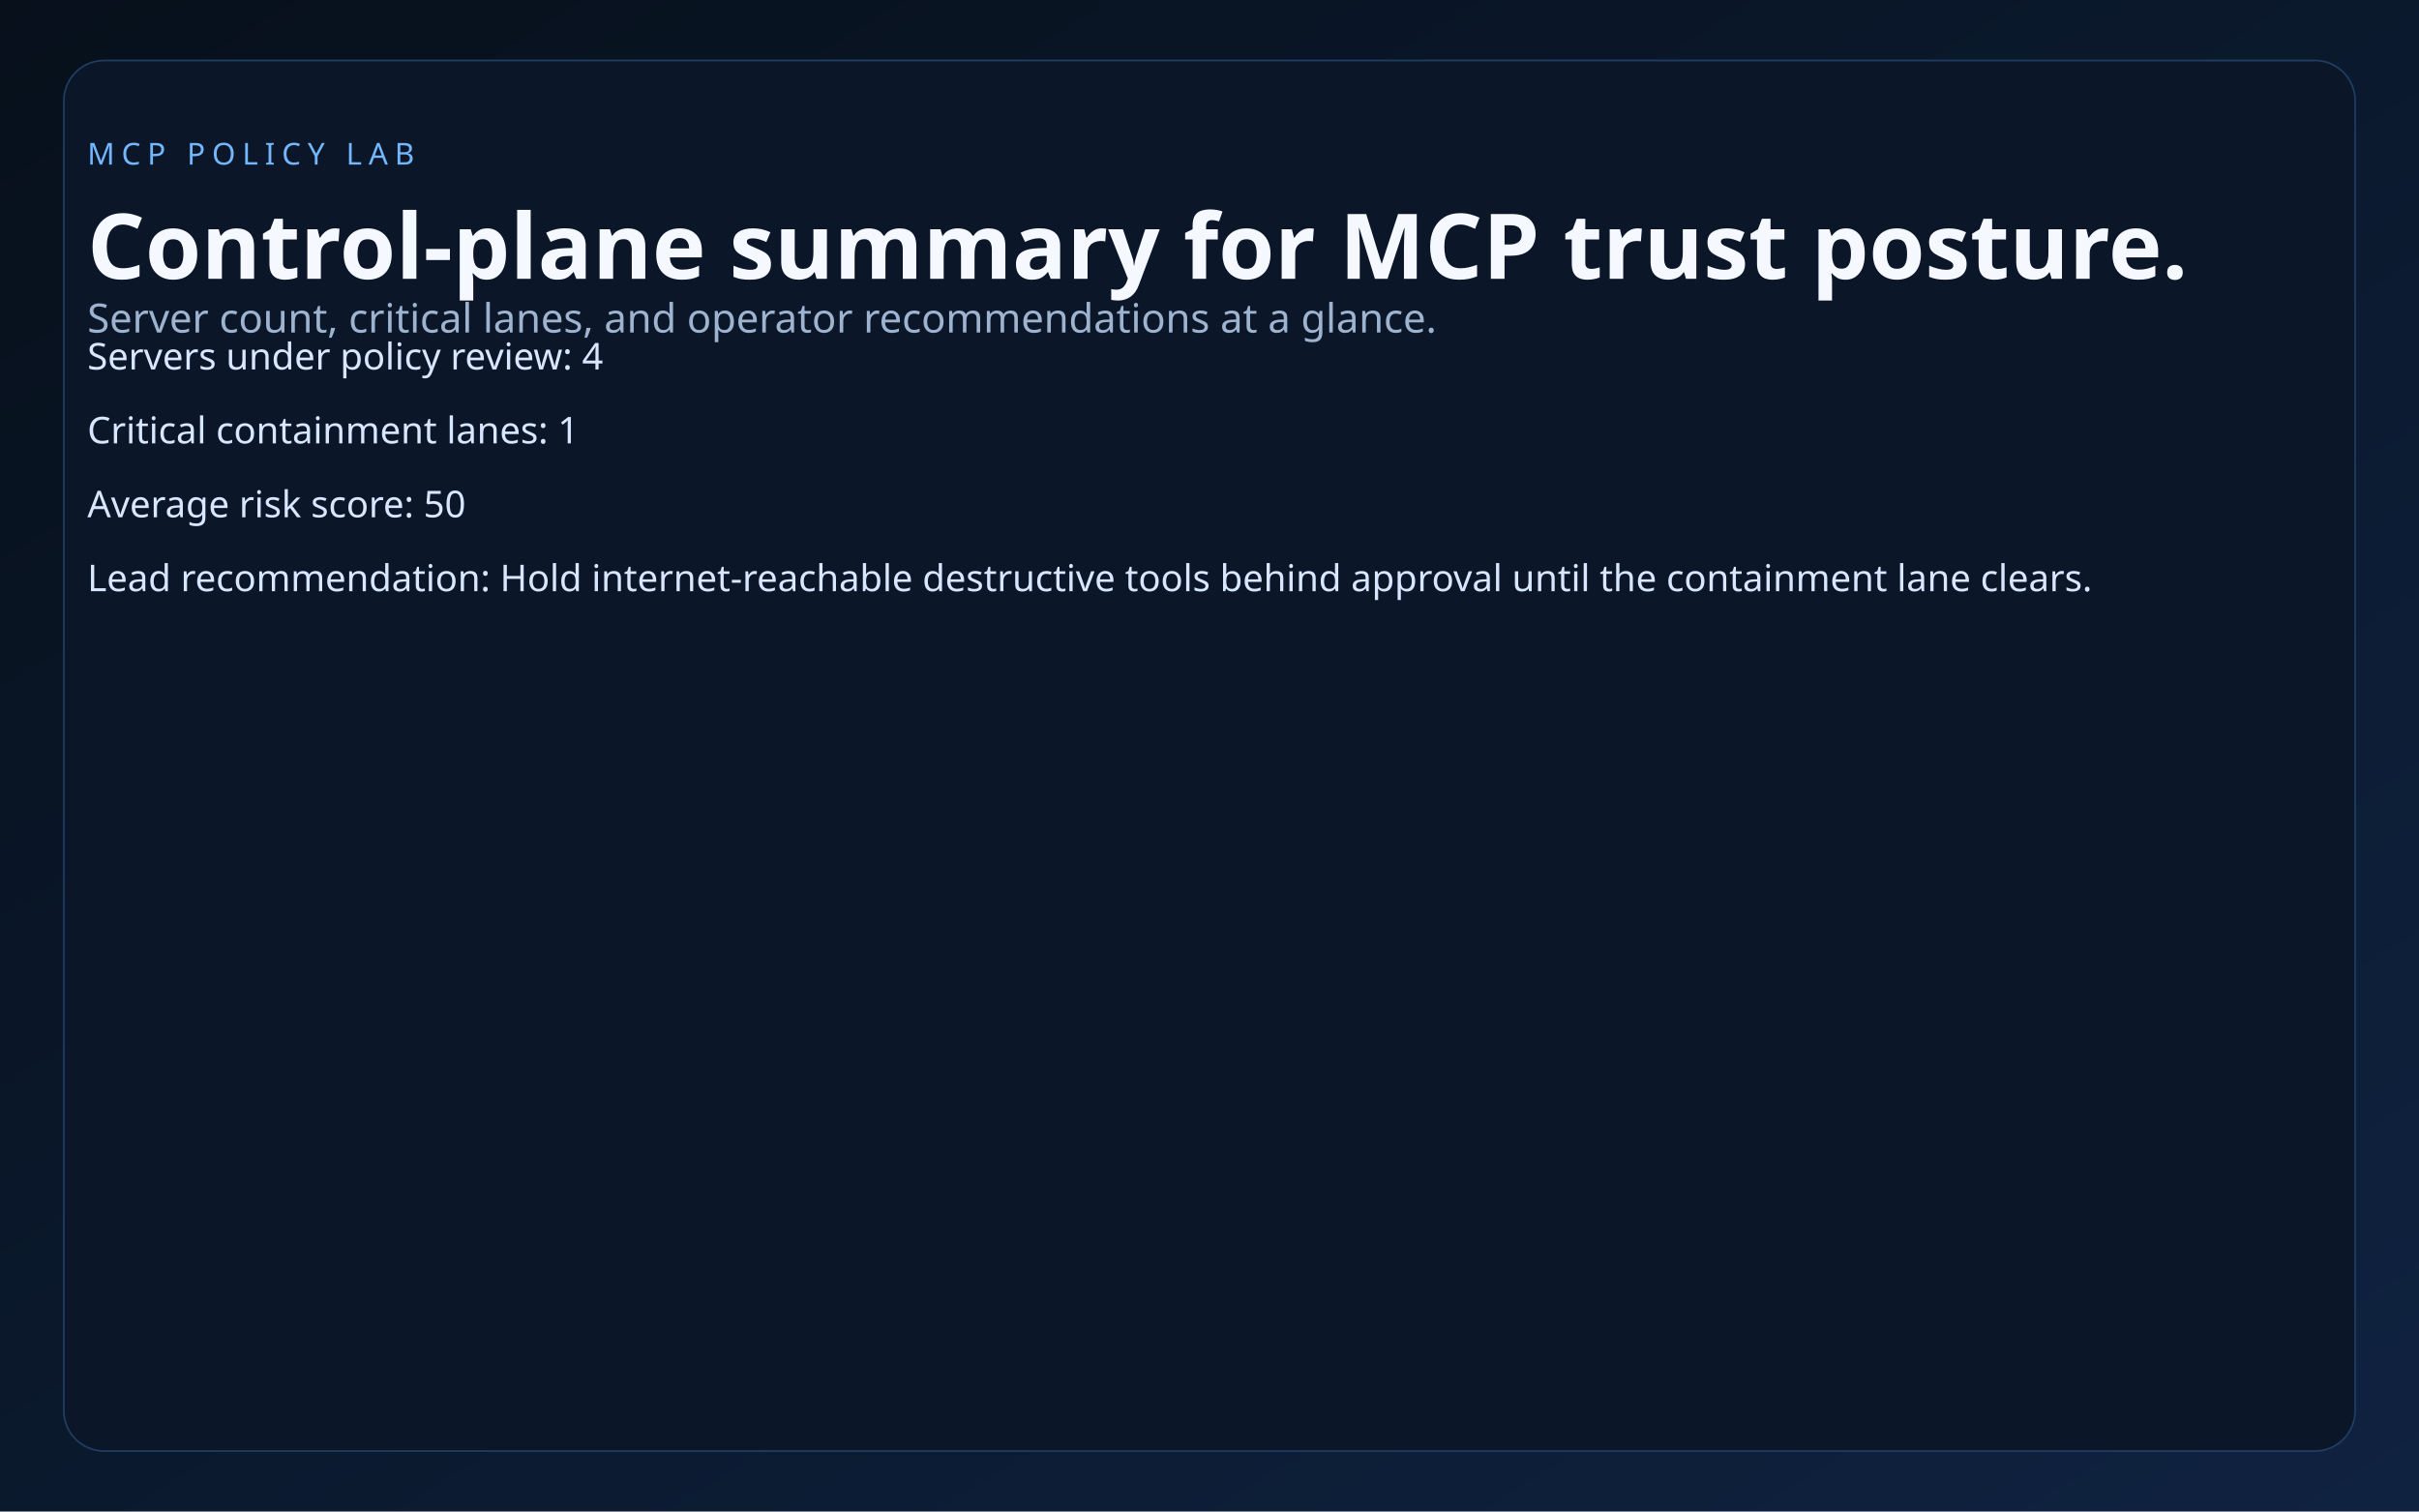
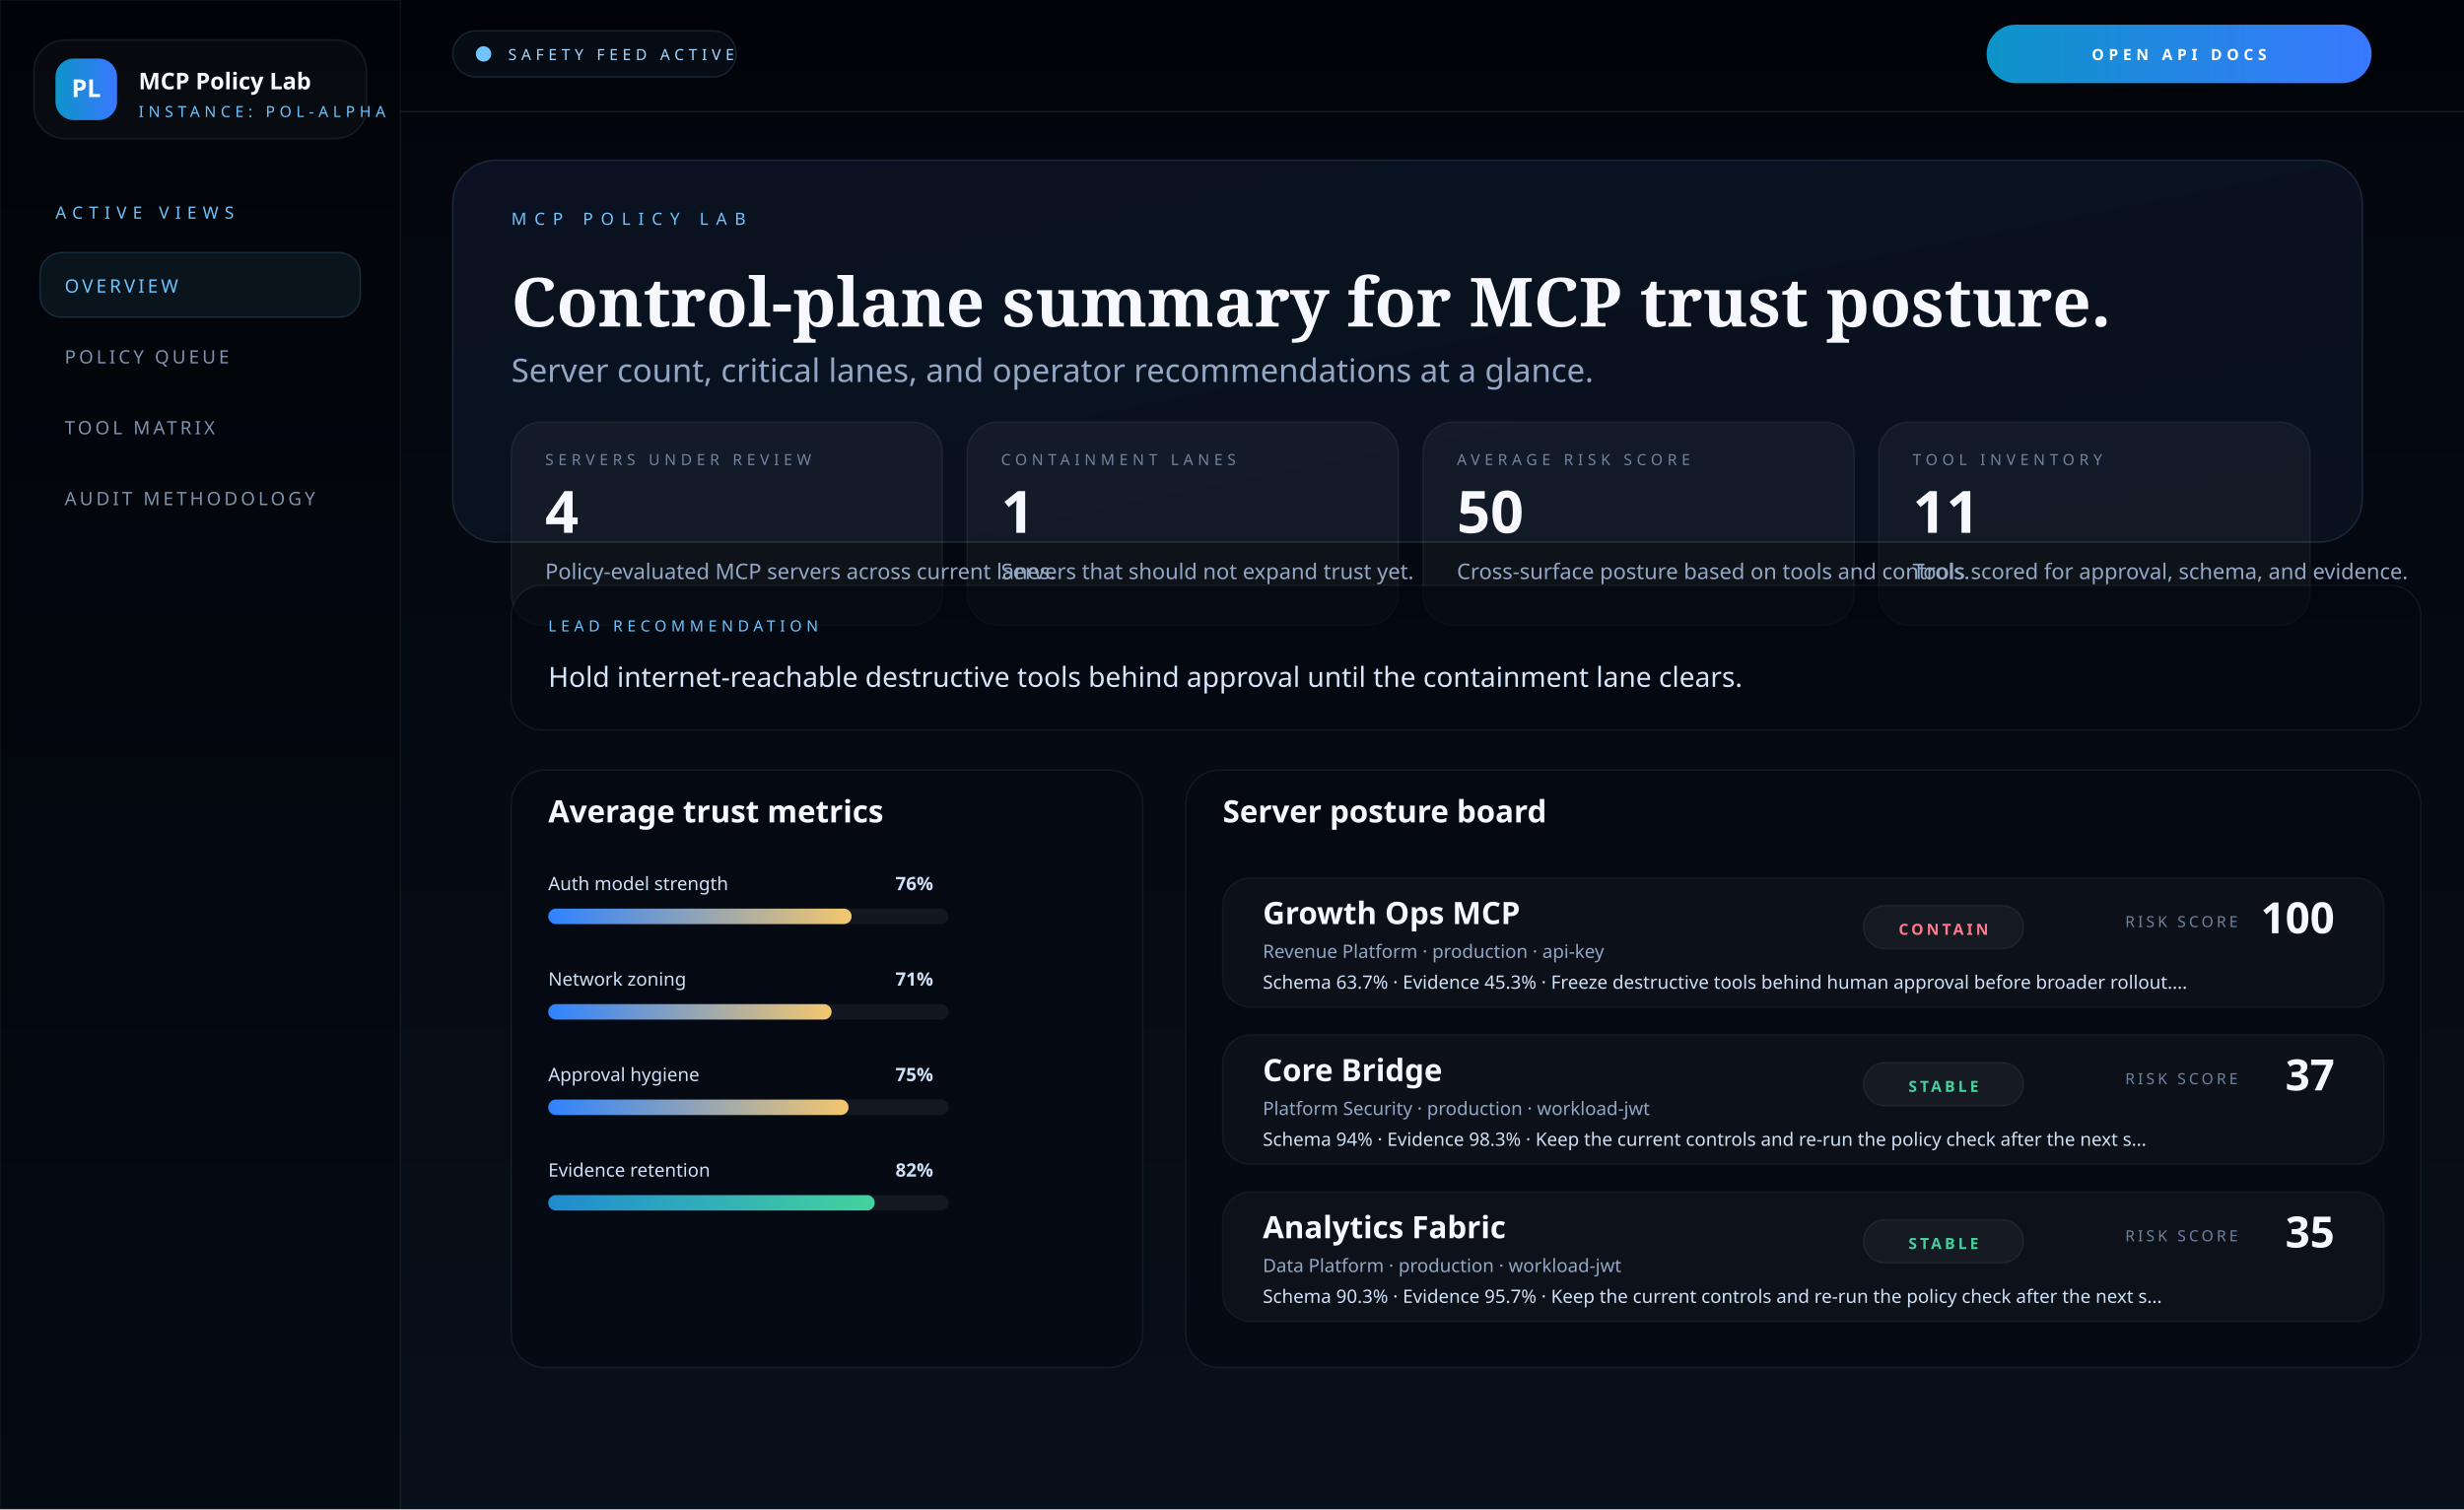
- <svg xmlns="http://www.w3.org/2000/svg" width="1440" height="900" viewBox="0 0 1440 900">
+ <svg xmlns="http://www.w3.org/2000/svg" width="1600" height="980" viewBox="0 0 1600 980">
  <defs>
-     <linearGradient id="bg" x1="0" x2="1" y1="0" y2="1">
-       <stop offset="0%" stop-color="#07101b" />
-       <stop offset="100%" stop-color="#0f2240" />
+     <linearGradient id="bg" x1="0" x2="0" y1="0" y2="1">
+       <stop offset="0%" stop-color="#02050b" />
+       <stop offset="100%" stop-color="#07101b" />
+     </linearGradient>
+     <linearGradient id="hero" x1="0" x2="1" y1="0" y2="1">
+       <stop offset="0%" stop-color="#0a1221" />
+       <stop offset="100%" stop-color="#08111d" />
+     </linearGradient>
+     <linearGradient id="blue" x1="0" x2="1" y1="0" y2="0">
+       <stop offset="0%" stop-color="#0d94c8" />
+       <stop offset="100%" stop-color="#3978ff" />
+     </linearGradient>
+     <linearGradient id="good" x1="0" x2="1" y1="0" y2="0">
+       <stop offset="0%" stop-color="#1f8bd1" />
+       <stop offset="100%" stop-color="#44d39d" />
+     </linearGradient>
+     <linearGradient id="watch" x1="0" x2="1" y1="0" y2="0">
+       <stop offset="0%" stop-color="#2f82ff" />
+       <stop offset="100%" stop-color="#f4c76d" />
+     </linearGradient>
+     <linearGradient id="hot" x1="0" x2="1" y1="0" y2="0">
+       <stop offset="0%" stop-color="#d14d6c" />
+       <stop offset="100%" stop-color="#ff7a88" />
    </linearGradient>
  </defs>
-   <rect width="1440" height="900" fill="url(#bg)" />
-   <rect x="38" y="36" width="1364" height="828" rx="24" fill="#0b1728" stroke="#1f3e62" />
-   <text x="52" y="98" fill="#73b7ff" font-size="18" letter-spacing="4" font-family="Segoe UI">MCP POLICY LAB</text>
-   <text x="52" y="166" fill="#f5f9ff" font-size="54" font-weight="700" font-family="Georgia, Segoe UI">Control-plane summary for MCP trust posture.</text>
-   <text x="52" y="198" fill="#9eb3cf" font-size="24" font-family="Segoe UI">Server count, critical lanes, and operator recommendations at a glance.</text>
-   <text x="52" y="220" fill="#d9e6ff" font-size="22" font-family="Segoe UI">Servers under policy review: 4</text>
-   <text x="52" y="264" fill="#d9e6ff" font-size="22" font-family="Segoe UI">Critical containment lanes: 1</text>
-   <text x="52" y="308" fill="#d9e6ff" font-size="22" font-family="Segoe UI">Average risk score: 50</text>
-   <text x="52" y="352" fill="#d9e6ff" font-size="22" font-family="Segoe UI">Lead recommendation: Hold internet-reachable destructive tools behind approval until the containment lane clears.</text>
+   <rect width="1600" height="980" fill="url(#bg)" />
+   <rect x="0" y="0" width="260" height="980" fill="rgba(0,0,0,0.32)" />
+   <rect x="0" y="0" width="260" height="980" fill="none" stroke="rgba(255,255,255,0.06)" />
+   <rect x="22" y="26" width="216" height="64" rx="20" fill="rgba(255,255,255,0.03)" stroke="rgba(255,255,255,0.08)" />
+   <rect x="36" y="38" width="40" height="40" rx="12" fill="url(#blue)" />
+   <text x="56" y="63" text-anchor="middle" fill="#ffffff" font-size="16" font-family="Segoe UI" font-weight="700">PL</text>
+   <text x="90" y="58" fill="#f6f8fe" font-size="15" font-family="Segoe UI" font-weight="700">MCP Policy Lab</text>
+   <text x="90" y="76" fill="#6ec5ff" font-size="10" font-family="Segoe UI" letter-spacing="3">INSTANCE: POL-ALPHA</text>
+   <text x="36" y="142" fill="#6ec5ff" font-size="11" font-family="Segoe UI" letter-spacing="4">ACTIVE VIEWS</text>
+   <rect x="26" y="164" width="208" height="42" rx="14" fill="rgba(110,197,255,0.08)" stroke="rgba(110,197,255,0.16)" />
+   <text x="42" y="190" fill="#6ec5ff" font-size="12" font-family="Segoe UI" letter-spacing="2">OVERVIEW</text>
+   <text x="42" y="236" fill="#7f92ae" font-size="12" font-family="Segoe UI" letter-spacing="2">POLICY QUEUE</text>
+   <text x="42" y="282" fill="#7f92ae" font-size="12" font-family="Segoe UI" letter-spacing="2">TOOL MATRIX</text>
+   <text x="42" y="328" fill="#7f92ae" font-size="12" font-family="Segoe UI" letter-spacing="2">AUDIT METHODOLOGY</text>
+   <rect x="260" y="0" width="1340" height="72" fill="rgba(0,0,0,0.32)" />
+   <rect x="260" y="72" width="1340" height="1" fill="rgba(255,255,255,0.08)" />
+   <rect x="294" y="20" width="184" height="30" rx="15" fill="rgba(110,197,255,0.05)" stroke="rgba(110,197,255,0.14)" />
+   <circle cx="314" cy="35" r="5" fill="#6ec5ff" />
+   <text x="330" y="39" fill="#a8d8ff" font-size="10" font-family="Segoe UI" letter-spacing="3">SAFETY FEED ACTIVE</text>
+   <rect x="1290" y="16" width="250" height="38" rx="19" fill="url(#blue)" />
+   <text x="1415" y="39" fill="#ffffff" text-anchor="middle" font-size="10" font-family="Segoe UI" font-weight="700" letter-spacing="3">OPEN API DOCS</text>
+   <rect x="294" y="104" width="1240" height="248" rx="28" fill="url(#hero)" stroke="rgba(120,163,214,0.18)" />
+   <text x="332" y="146" fill="#6ec5ff" font-size="11" font-family="Segoe UI" letter-spacing="5">MCP POLICY LAB</text>
+   <text x="332" y="212" fill="#f6f8fe" font-size="44" font-family="Georgia" font-weight="700">Control-plane summary for MCP trust posture.</text>
+   <text x="332" y="248" fill="#93a7c5" font-size="21" font-family="Segoe UI">Server count, critical lanes, and operator recommendations at a glance.</text>
+   <rect x="332" y="274" width="280" height="132" rx="20" fill="rgba(255,255,255,0.04)" stroke="rgba(255,255,255,0.06)" />
+   <text x="354" y="302" fill="#71839d" font-size="10" font-family="Segoe UI" letter-spacing="3">SERVERS UNDER REVIEW</text>
+   <text x="354" y="346" fill="#f6f8fe" font-size="38" font-family="Segoe UI" font-weight="700">4</text>
+   <text x="354" y="376" fill="#93a7c5" font-size="14" font-family="Segoe UI">Policy-evaluated MCP servers across current lanes.</text>
+   <rect x="628" y="274" width="280" height="132" rx="20" fill="rgba(255,255,255,0.04)" stroke="rgba(255,255,255,0.06)" />
+   <text x="650" y="302" fill="#71839d" font-size="10" font-family="Segoe UI" letter-spacing="3">CONTAINMENT LANES</text>
+   <text x="650" y="346" fill="#f6f8fe" font-size="38" font-family="Segoe UI" font-weight="700">1</text>
+   <text x="650" y="376" fill="#93a7c5" font-size="14" font-family="Segoe UI">Servers that should not expand trust yet.</text>
+   <rect x="924" y="274" width="280" height="132" rx="20" fill="rgba(255,255,255,0.04)" stroke="rgba(255,255,255,0.06)" />
+   <text x="946" y="302" fill="#71839d" font-size="10" font-family="Segoe UI" letter-spacing="3">AVERAGE RISK SCORE</text>
+   <text x="946" y="346" fill="#f6f8fe" font-size="38" font-family="Segoe UI" font-weight="700">50</text>
+   <text x="946" y="376" fill="#93a7c5" font-size="14" font-family="Segoe UI">Cross-surface posture based on tools and controls.</text>
+   <rect x="1220" y="274" width="280" height="132" rx="20" fill="rgba(255,255,255,0.04)" stroke="rgba(255,255,255,0.06)" />
+   <text x="1242" y="302" fill="#71839d" font-size="10" font-family="Segoe UI" letter-spacing="3">TOOL INVENTORY</text>
+   <text x="1242" y="346" fill="#f6f8fe" font-size="38" font-family="Segoe UI" font-weight="700">11</text>
+   <text x="1242" y="376" fill="#93a7c5" font-size="14" font-family="Segoe UI">Tools scored for approval, schema, and evidence.</text>
+   <rect x="332" y="380" width="1240" height="94" rx="20" fill="rgba(2,8,17,0.62)" stroke="rgba(255,255,255,0.06)" />
+   <text x="356" y="410" fill="#6ec5ff" font-size="10" font-family="Segoe UI" letter-spacing="3">LEAD RECOMMENDATION</text>
+   <text x="356" y="446" fill="#d7e5fb" font-size="18" font-family="Segoe UI">Hold internet-reachable destructive tools behind approval until the containment lane clears.</text>
+   <rect x="332" y="500" width="410" height="388" rx="22" fill="rgba(4,9,18,0.55)" stroke="rgba(255,255,255,0.06)" />
+   <text x="356" y="534" fill="#f6f8fe" font-size="20" font-family="Segoe UI" font-weight="700">Average trust metrics</text>
+   <text x="356" y="578" fill="#cfe0f7" font-size="12" font-family="Segoe UI">Auth model strength</text>
+   <text x="606" y="578" text-anchor="end" fill="#cfe0f7" font-size="12" font-family="Segoe UI" font-weight="700">76%</text>
+   <rect x="356" y="590" width="260" height="10" rx="5" fill="rgba(255,255,255,0.06)" />
+   <rect x="356" y="590" width="197" height="10" rx="5" fill="url(#watch)" />
+   <text x="356" y="640" fill="#cfe0f7" font-size="12" font-family="Segoe UI">Network zoning</text>
+   <text x="606" y="640" text-anchor="end" fill="#cfe0f7" font-size="12" font-family="Segoe UI" font-weight="700">71%</text>
+   <rect x="356" y="652" width="260" height="10" rx="5" fill="rgba(255,255,255,0.06)" />
+   <rect x="356" y="652" width="184" height="10" rx="5" fill="url(#watch)" />
+   <text x="356" y="702" fill="#cfe0f7" font-size="12" font-family="Segoe UI">Approval hygiene</text>
+   <text x="606" y="702" text-anchor="end" fill="#cfe0f7" font-size="12" font-family="Segoe UI" font-weight="700">75%</text>
+   <rect x="356" y="714" width="260" height="10" rx="5" fill="rgba(255,255,255,0.06)" />
+   <rect x="356" y="714" width="195" height="10" rx="5" fill="url(#watch)" />
+   <text x="356" y="764" fill="#cfe0f7" font-size="12" font-family="Segoe UI">Evidence retention</text>
+   <text x="606" y="764" text-anchor="end" fill="#cfe0f7" font-size="12" font-family="Segoe UI" font-weight="700">82%</text>
+   <rect x="356" y="776" width="260" height="10" rx="5" fill="rgba(255,255,255,0.06)" />
+   <rect x="356" y="776" width="212" height="10" rx="5" fill="url(#good)" />
+   <rect x="770" y="500" width="802" height="388" rx="22" fill="rgba(4,9,18,0.55)" stroke="rgba(255,255,255,0.06)" />
+   <text x="794" y="534" fill="#f6f8fe" font-size="20" font-family="Segoe UI" font-weight="700">Server posture board</text>
+   <rect x="794" y="570" width="754" height="84" rx="18" fill="rgba(255,255,255,0.03)" stroke="rgba(255,255,255,0.05)" />
+   <text x="820" y="600" fill="#f6f8fe" font-size="20" font-family="Segoe UI" font-weight="700">Growth Ops MCP</text>
+   <text x="820" y="622" fill="#93a7c5" font-size="12" font-family="Segoe UI">Revenue Platform · production · api-key</text>
+   <rect x="1210" y="588" width="104" height="28" rx="14" fill="rgba(255,255,255,0.04)" stroke="rgba(255,255,255,0.06)" />
+   <text x="1262" y="607" text-anchor="middle" fill="#ff7a88" font-size="10" font-family="Segoe UI" font-weight="700" letter-spacing="2">CONTAIN</text>
+   <text x="1380" y="602" fill="#6f83a0" font-size="10" font-family="Segoe UI" letter-spacing="2">RISK SCORE</text>
+   <text x="1516" y="606" text-anchor="end" fill="#f6f8fe" font-size="28" font-family="Segoe UI" font-weight="700">100</text>
+   <text x="820" y="642" fill="#cfe0f7" font-size="12" font-family="Segoe UI">Schema 63.7% · Evidence 45.3% · Freeze destructive tools behind human approval before broader rollout....</text>
+   <rect x="794" y="672" width="754" height="84" rx="18" fill="rgba(255,255,255,0.03)" stroke="rgba(255,255,255,0.05)" />
+   <text x="820" y="702" fill="#f6f8fe" font-size="20" font-family="Segoe UI" font-weight="700">Core Bridge</text>
+   <text x="820" y="724" fill="#93a7c5" font-size="12" font-family="Segoe UI">Platform Security · production · workload-jwt</text>
+   <rect x="1210" y="690" width="104" height="28" rx="14" fill="rgba(255,255,255,0.04)" stroke="rgba(255,255,255,0.06)" />
+   <text x="1262" y="709" text-anchor="middle" fill="#44d39d" font-size="10" font-family="Segoe UI" font-weight="700" letter-spacing="2">STABLE</text>
+   <text x="1380" y="704" fill="#6f83a0" font-size="10" font-family="Segoe UI" letter-spacing="2">RISK SCORE</text>
+   <text x="1516" y="708" text-anchor="end" fill="#f6f8fe" font-size="28" font-family="Segoe UI" font-weight="700">37</text>
+   <text x="820" y="744" fill="#cfe0f7" font-size="12" font-family="Segoe UI">Schema 94% · Evidence 98.3% · Keep the current controls and re-run the policy check after the next s...</text>
+   <rect x="794" y="774" width="754" height="84" rx="18" fill="rgba(255,255,255,0.03)" stroke="rgba(255,255,255,0.05)" />
+   <text x="820" y="804" fill="#f6f8fe" font-size="20" font-family="Segoe UI" font-weight="700">Analytics Fabric</text>
+   <text x="820" y="826" fill="#93a7c5" font-size="12" font-family="Segoe UI">Data Platform · production · workload-jwt</text>
+   <rect x="1210" y="792" width="104" height="28" rx="14" fill="rgba(255,255,255,0.04)" stroke="rgba(255,255,255,0.06)" />
+   <text x="1262" y="811" text-anchor="middle" fill="#44d39d" font-size="10" font-family="Segoe UI" font-weight="700" letter-spacing="2">STABLE</text>
+   <text x="1380" y="806" fill="#6f83a0" font-size="10" font-family="Segoe UI" letter-spacing="2">RISK SCORE</text>
+   <text x="1516" y="810" text-anchor="end" fill="#f6f8fe" font-size="28" font-family="Segoe UI" font-weight="700">35</text>
+   <text x="820" y="846" fill="#cfe0f7" font-size="12" font-family="Segoe UI">Schema 90.3% · Evidence 95.7% · Keep the current controls and re-run the policy check after the next s...</text>
</svg>
